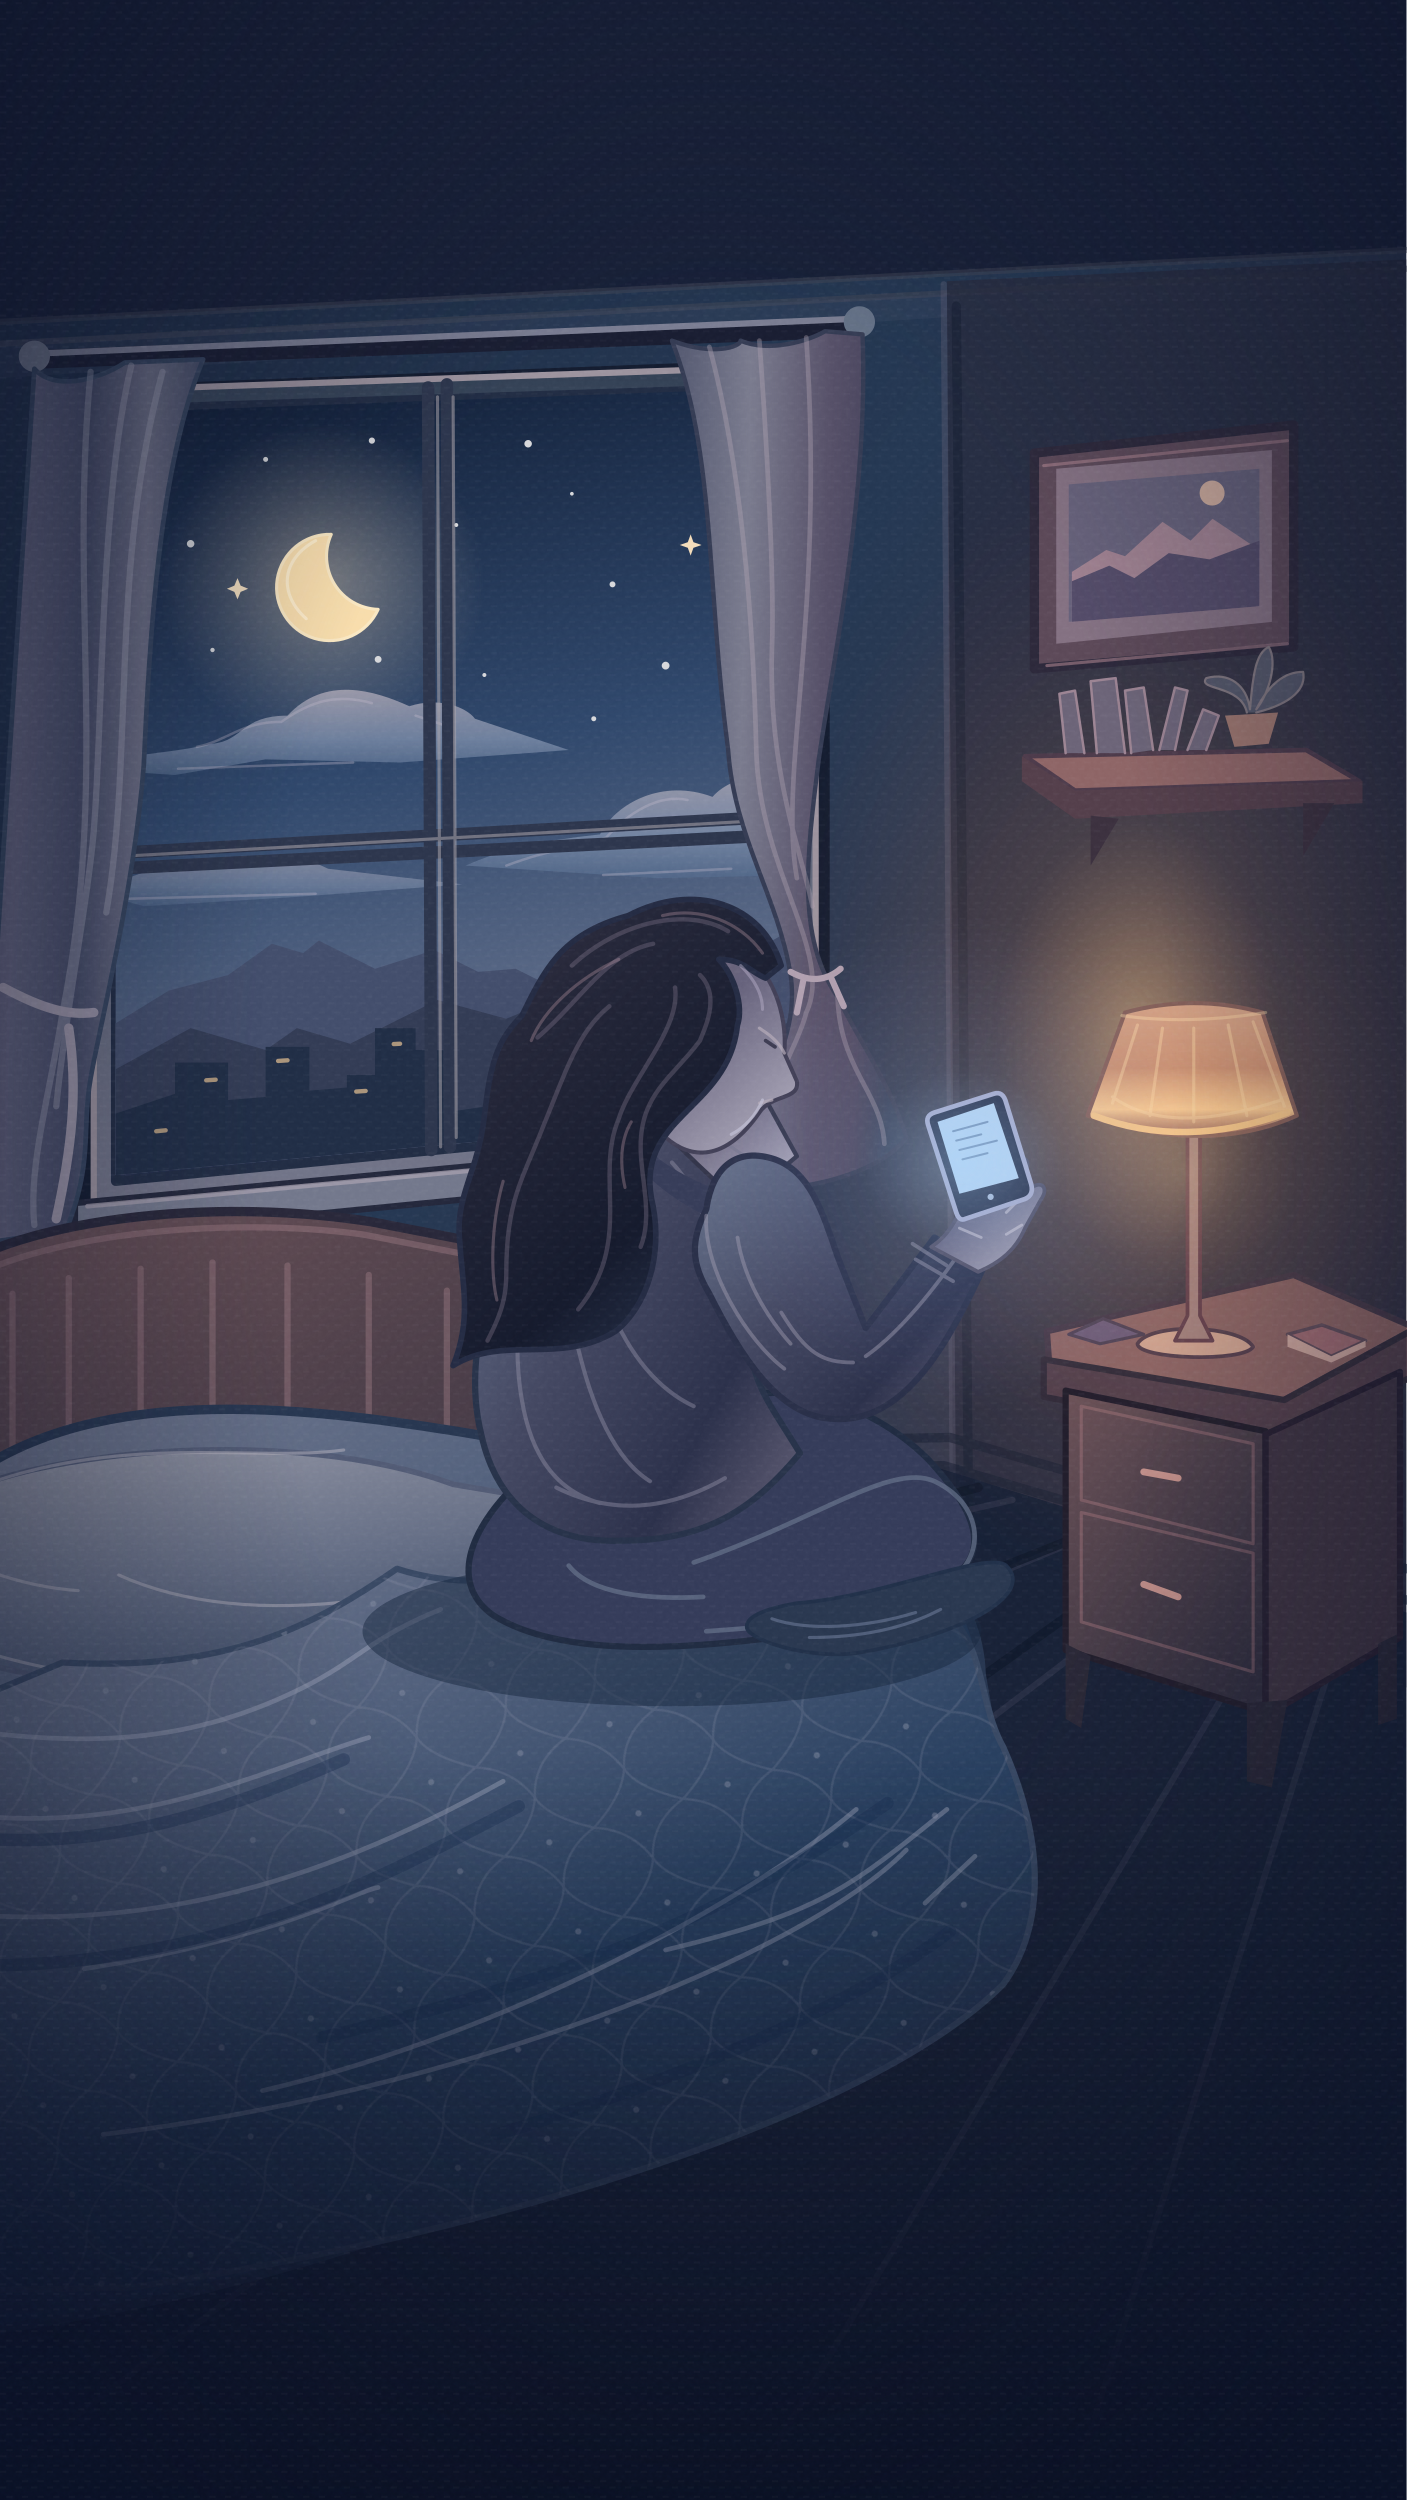
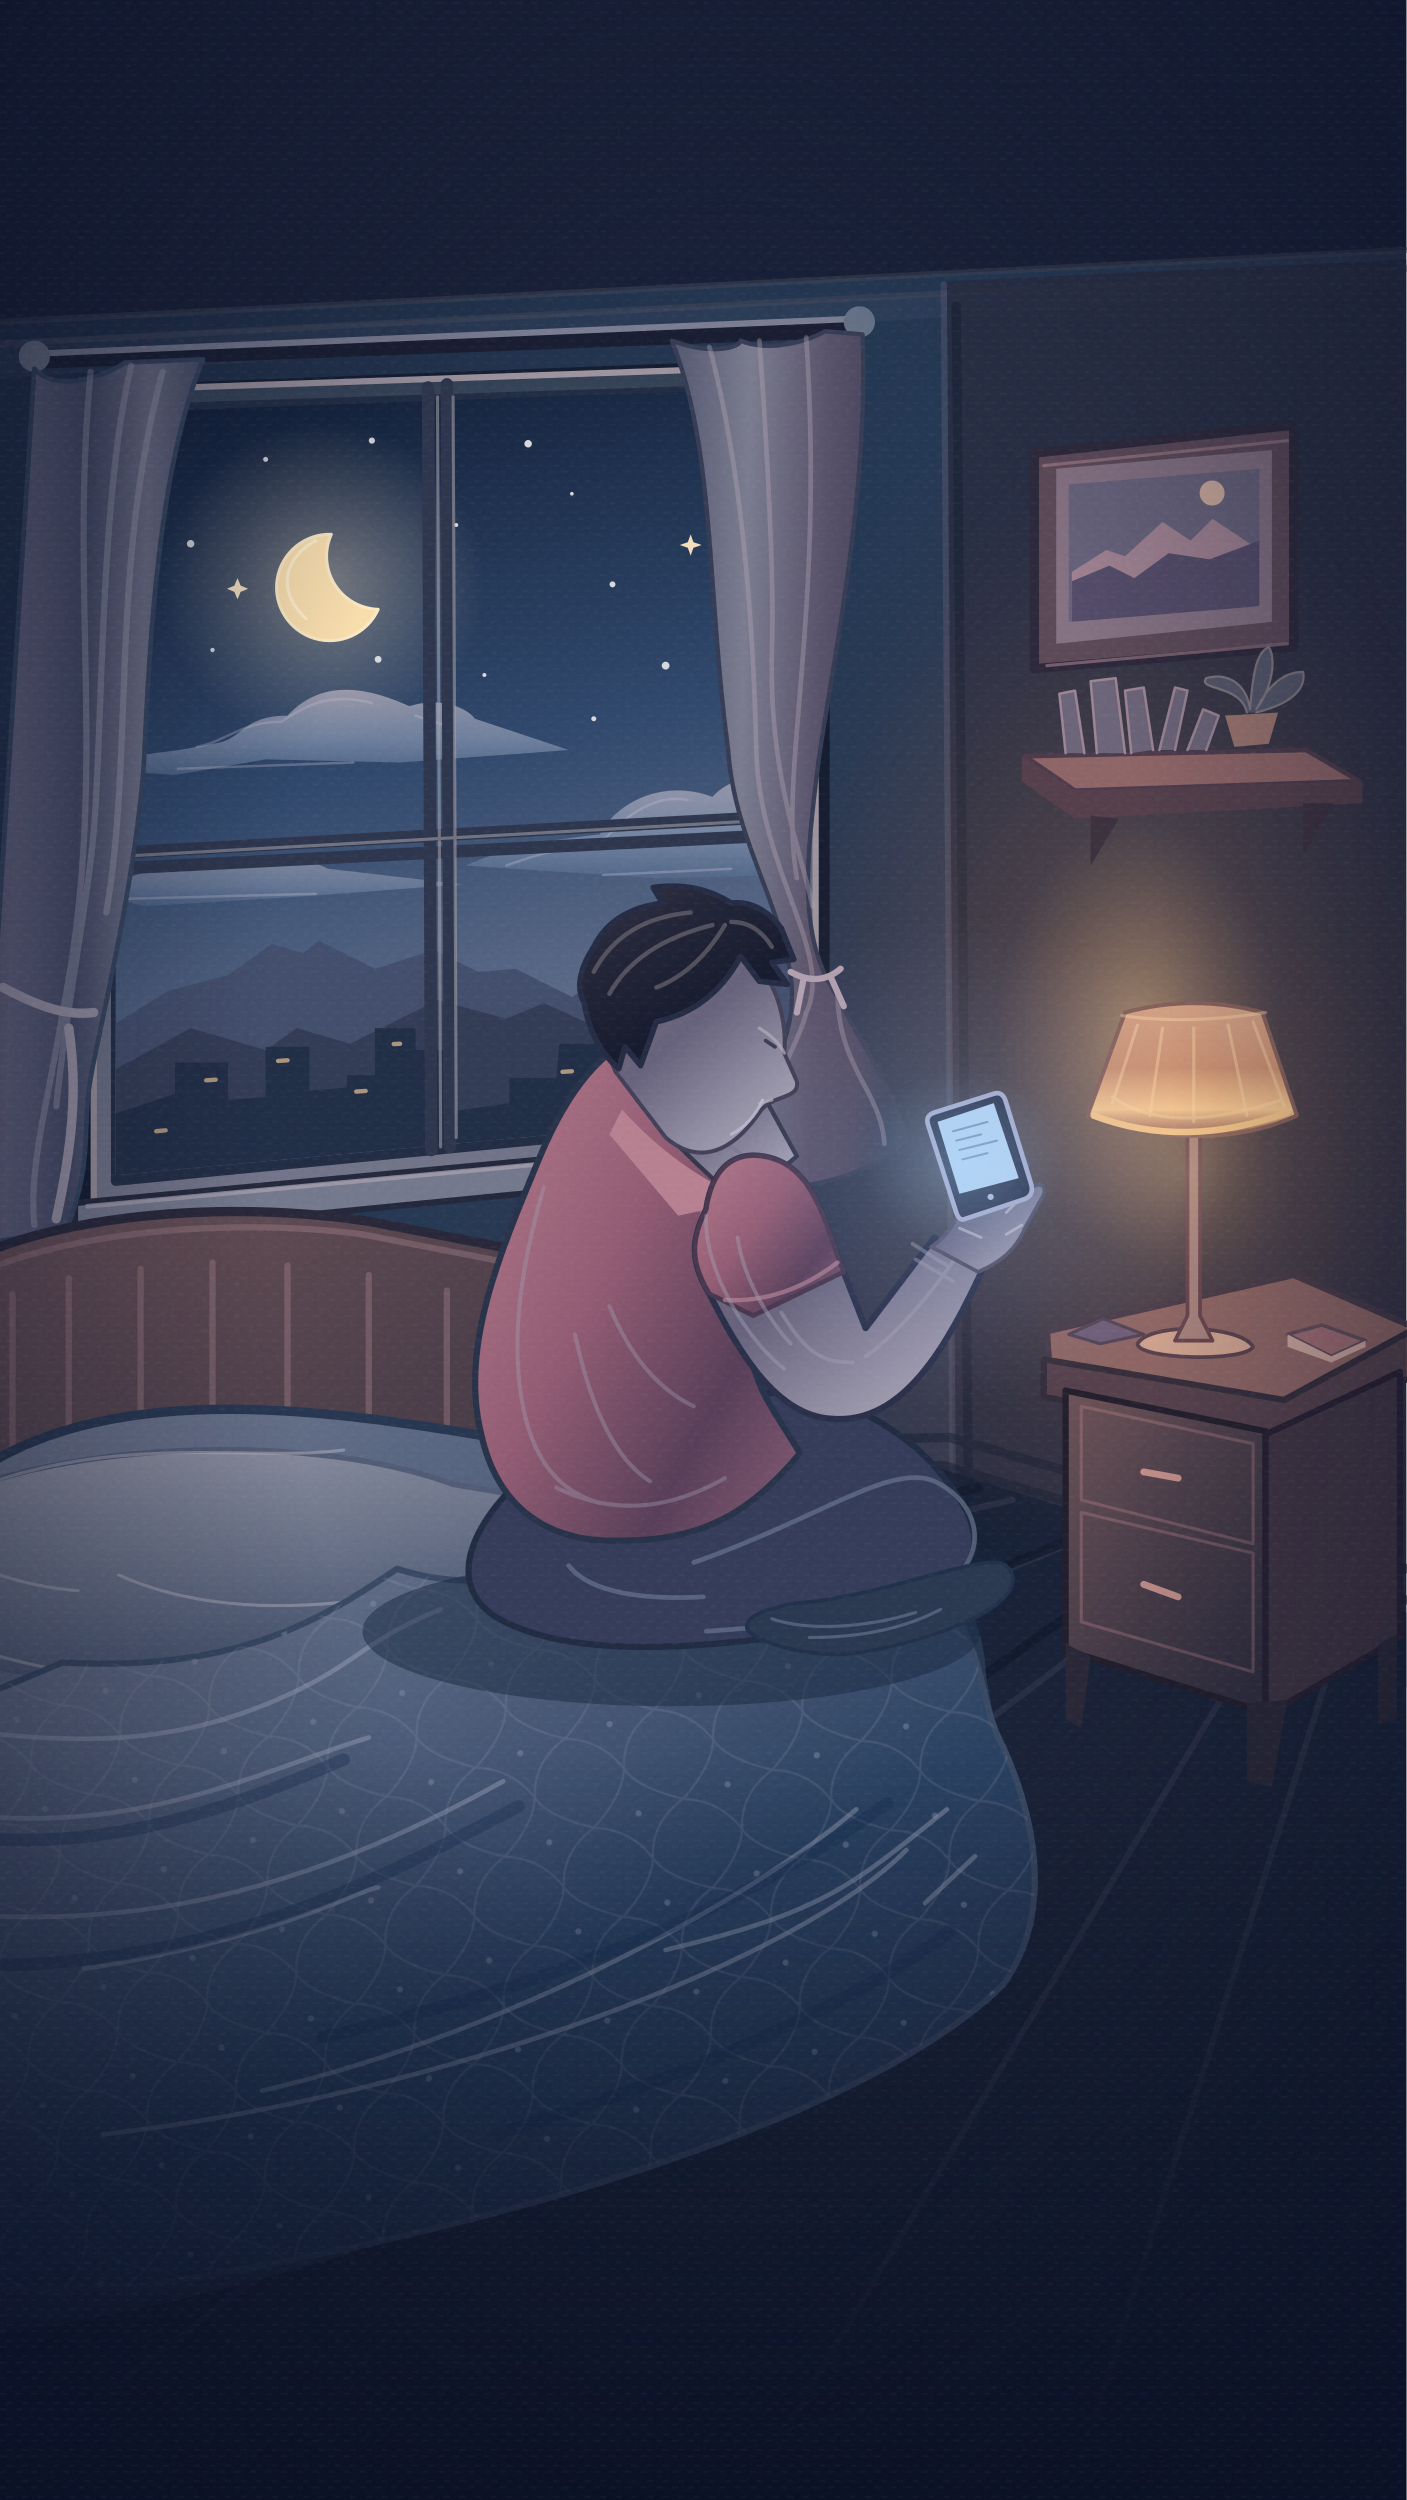
<svg xmlns="http://www.w3.org/2000/svg" viewBox="0 0 450 800">
  <defs>
    <linearGradient id="wall" x2="0.76" y2="1">
      <stop stop-color="#1c2941" />
      <stop offset=".43" stop-color="#243752" />
      <stop offset=".83" stop-color="#3c3848" />
      <stop offset="1" stop-color="#263146" />
    </linearGradient>
    <linearGradient id="night" x2=".2" y2="1">
      <stop stop-color="#0e1a31" />
      <stop offset=".55" stop-color="#2f476b" />
      <stop offset="1" stop-color="#6c7690" />
    </linearGradient>
    <linearGradient id="pane" x2="0" y2="1">
      <stop stop-color="#303e52" />
      <stop offset=".2" stop-color="#4e5a6e" />
      <stop offset="1" stop-color="#727488" />
    </linearGradient>
    <linearGradient id="cloud" x2="0" y2="1">
      <stop stop-color="#b4adba" />
      <stop offset=".58" stop-color="#8191ad" />
      <stop offset="1" stop-color="#52698b" />
    </linearGradient>
    <linearGradient id="curtain" x2="1" y2=".1">
      <stop stop-color="#4e516d" />
      <stop offset=".21" stop-color="#60617b" />
      <stop offset=".49" stop-color="#424863" />
      <stop offset=".76" stop-color="#6b6d83" />
      <stop offset="1" stop-color="#434b64" />
    </linearGradient>
    <linearGradient id="curtain2" x2="1" y2=".1">
      <stop stop-color="#51566e" />
      <stop offset=".34" stop-color="#797a8d" />
      <stop offset=".68" stop-color="#554f67" />
      <stop offset=".86" stop-color="#48445d" />
      <stop offset="1" stop-color="#303c55" />
    </linearGradient>
    <linearGradient id="duvet" x2=".75" y2="1">
      <stop stop-color="#73798f" />
      <stop offset=".33" stop-color="#505f7b" />
      <stop offset=".63" stop-color="#283f5f" />
      <stop offset="1" stop-color="#263550" />
    </linearGradient>
    <linearGradient id="pillow" x2=".4" y2="1">
      <stop stop-color="#9496a4" />
      <stop offset=".58" stop-color="#666f86" />
      <stop offset="1" stop-color="#414f6a" />
    </linearGradient>
    <linearGradient id="wood" x2=".8" y2="1">
      <stop stop-color="#6b5157" />
      <stop offset=".4" stop-color="#4f404a" />
      <stop offset="1" stop-color="#302d3d" />
    </linearGradient>
    <linearGradient id="sweater" x2="1" y2=".82">
-       <stop stop-color="#68748e" />
-       <stop offset=".46" stop-color="#434761" />
-       <stop offset=".8" stop-color="#2b304a" />
-       <stop offset="1" stop-color="#53526a" />
+       <stop stop-color="#b3798a" />
+       <stop offset=".46" stop-color="#915b72" />
+       <stop offset=".8" stop-color="#573d57" />
+       <stop offset="1" stop-color="#77516b" />
    </linearGradient>
    <linearGradient id="hair" x2=".69" y2="1">
      <stop stop-color="#393343" />
      <stop offset=".29" stop-color="#242638" />
      <stop offset=".74" stop-color="#151a2c" />
      <stop offset="1" stop-color="#263048" />
    </linearGradient>
    <linearGradient id="skin" x2=".78" y2="1">
      <stop stop-color="#796874" />
      <stop offset=".49" stop-color="#65617b" />
      <stop offset="1" stop-color="#a9a5b7" />
    </linearGradient>
    <linearGradient id="lamp" x2="0" y2="1">
      <stop stop-color="#d1a186" />
      <stop offset=".49" stop-color="#c78e70" />
      <stop offset=".8" stop-color="#f6c890" />
      <stop offset="1" stop-color="#8e5d58" />
    </linearGradient>
    <linearGradient id="bottom" x2="0" y2="1">
      <stop stop-color="#0a1223" stop-opacity="0" />
      <stop offset=".65" stop-color="#0a1124" stop-opacity=".6" />
      <stop offset="1" stop-color="#090f21" />
    </linearGradient>
    <radialGradient id="glow">
      <stop stop-color="#f8c689" stop-opacity=".56" />
      <stop offset=".39" stop-color="#d49167" stop-opacity=".17" />
      <stop offset="1" stop-color="#af6653" stop-opacity="0" />
    </radialGradient>
    <radialGradient id="moonAura">
      <stop stop-color="#ffe9c8" stop-opacity=".40" />
      <stop offset="1" stop-color="#e7d3bd" stop-opacity="0" />
    </radialGradient>
    <radialGradient id="phoneGlow">
      <stop stop-color="#a6d6ff" stop-opacity=".4" />
      <stop offset=".38" stop-color="#99c8ff" stop-opacity=".12" />
      <stop offset="1" stop-color="#b4b8ff" stop-opacity="0" />
    </radialGradient>
    <radialGradient id="vignette" cx=".51" cy=".45" r=".68">
      <stop offset=".48" stop-color="#101426" stop-opacity="0" />
      <stop offset="1" stop-color="#0b1126" stop-opacity=".65" />
    </radialGradient>
    <pattern id="paper" width="5" height="5" patternUnits="userSpaceOnUse">
      <path d="M0 1h2m0 3h2m2-2h2" stroke="#d3cce0" stroke-opacity=".16" stroke-width=".45" />
    </pattern>
    <pattern id="quilt" width="30" height="30" patternUnits="userSpaceOnUse" patternTransform="rotate(-18)">
      <path d="M15 0Q17 7 30 15Q18 19 15 30Q11 19 0 15Q12 8 15 0Z" fill="none" stroke="#acabc0" stroke-opacity=".31" stroke-width=".75" />
      <circle cx="15" cy="15" r="1" fill="#828aa0" />
    </pattern>
    <filter id="grain" x="0" y="0" width="100%" height="100%">
      <feTurbulence type="fractalNoise" baseFrequency=".68" numOctaves="3" seed="47" stitchTiles="stitch" />
      <feColorMatrix type="saturate" values="0" />
    </filter>
    <clipPath id="window">
      <path d="M37 132L253 124V356L37 376Z" />
    </clipPath>
  </defs>
  <g fill="none" stroke-linecap="round" stroke-linejoin="round">
    <path fill="url(#wall)" d="M0 0h450v800H0z" />
    <path fill="#171f36" d="M0 0h450v80L0 103Z" />
    <path d="M0 103L450 80M0 110L450 86" stroke="#424756" stroke-opacity=".47" stroke-width="2" />
    <path fill="#59607a" opacity=".14" d="M0 109L450 87v5L0 121Z" />
    <path fill="#272a3e" opacity=".78" d="M303 90L305 492l145 48V83Z" />
    <path d="M302 91l3 402" stroke="#636075" stroke-opacity=".36" stroke-width="2" />
    <path d="M306 98l4 391M0 465l304-5l146 42M0 476l302-7 148 43" stroke="#171f33" stroke-opacity=".58" stroke-width="3" />
    <path fill="#131d33" opacity=".85" d="M0 477l301-7 149 46v284H0Z" />
    <path d="M-40 562l364-82M-14 642l366-152M6 787l374-285M238 800l171-287M342 800l86-274" stroke="#656079" stroke-opacity=".19" stroke-width="2" />
    <path d="M0 552l313-76M0 629l342-136M0 761l367-262" stroke="#0f1829" stroke-width="3" opacity=".75" />
    <path d="M29 127l233-9v248L28 390Z" fill="#171d30" stroke="#141c2f" stroke-width="7" />
    <path d="M30 125l231-8v249L30 386Z" fill="url(#pane)" stroke="#9b929d" stroke-width="2" />
    <path d="M37 131l216-7v233L37 378Z" fill="#232e49" stroke="#212c43" stroke-width="3" />
    <g clip-path="url(#window)">
      <path d="M27 119h231v260H27z" fill="url(#night)" />
      <circle cx="103" cy="187" r="52" fill="url(#moonAura)" />
      <path d="M106 171a17 17 0 1 0 15 24 17 17 0 0 1-15-24Z" fill="#f7dcab" stroke="#f9e7c2" stroke-width="1" />
      <path d="M101 173c-11 6-12 17-3 25" stroke="#fff0d3" stroke-opacity=".75" />
      <g fill="#d6d7da">
        <circle cx="49" cy="151" r=".7" />
        <circle cx="61" cy="174" r="1.2" />
        <circle cx="68" cy="208" r=".7" />
        <circle cx="85" cy="147" r=".8" />
        <circle cx="119" cy="141" r="1" />
        <circle cx="121" cy="211" r="1.1" />
        <circle cx="146" cy="168" r=".65" />
        <circle cx="169" cy="142" r="1.2" />
        <circle cx="183" cy="158" r=".6" />
        <circle cx="196" cy="187" r=".95" />
        <circle cx="225" cy="151" r=".75" />
        <circle cx="242" cy="185" r="1.1" />
        <circle cx="155" cy="216" r=".65" />
        <circle cx="137" cy="247" r=".75" />
        <circle cx="190" cy="230" r=".8" />
        <circle cx="213" cy="213" r="1.25" />
        <path d="M76 185l1 2.4 2.4 1-2.4 1-1 2.4-1-2.4-2.4-1 2.4-1Z" fill="#f4dfbf" />
        <path d="M221 171l.9 2.5 2.6.9-2.6.9-.9 2.5-.9-2.5-2.6-.9 2.6-.9Z" fill="#f3dcba" />
      </g>
      <g fill="url(#cloud)" opacity=".75">
        <path d="M26 246c12-5 24-4 42-8 10-1 9-9 24-9 12-13 28-8 39-3 9-3 18 0 21 4l30 10-54 4-43-1-29 5Z" />
        <path d="M149 277c11-5 24-8 43-10 5-10 20-18 36-12 7-8 23-9 31-3v28l-49 1Z" />
        <path d="M28 285c19-5 32-14 48-8 4-4 17-5 29 1l43 5-53 4-49 3Z" opacity=".75" />
      </g>
      <g stroke="#c4bbcc" stroke-opacity=".34" stroke-width=".8">
        <path d="M63 239c10-2 14-8 27-8 10-7 18-9 29-6m14 4 12 4M162 277c16-6 21-5 32-9 7-8 17-14 26-12" />
        <path d="M57 246l56-2m80 36 41-2M26 288l75-2" />
      </g>
      <path d="M28 333l26-16 19-5 14-10 10 3 5-4 18 9 19-6 14 7 12-1 18 9 16-10 20-3 12 4 25-14v90H28Z" fill="#424d6b" />
      <path d="M30 346l31-17 24 7 10-7 17 5 28-14 22 6 12-5 20 9 16-2 17 9 31-12v65H30Z" fill="#323b54" />
      <path d="M35 357l21-7v-10h17v12l12-1v-16h14v14l12-1v-4h9v-15h13v7h9v20l21-3v-8h15l1-11h22v6l12 6 7-3 32-4v24L35 381Z" fill="#202d45" />
      <path d="M50 362l3-.3m13-16 3-.2m20-6 3-.2m22 10 3-.2m9-15 2-.1m52 9 3-.2m5 3 2-.2m6-7 3-.2m22 8 2-.2m16 4 3-.3" stroke="#e2be90" stroke-width="1.4" stroke-opacity=".71" />
    </g>
    <path d="M137 124l1 244m5-245 1 244M36 273l219-12m-219 17 218-11" stroke="#2c354c" stroke-width="4" />
    <path d="M140 127l1 240m4-240 1 237M39 274l215-12" stroke="#a6a1a8" stroke-opacity=".56" />
    <path d="M24 385l246-23-1 10L24 396Z" fill="#72778b" stroke="#23273b" stroke-width="2" />
    <path d="M28 386l236-22" stroke="#a6a0ae" stroke-opacity=".74" stroke-width="1.5" />
    <path d="M12 115l262-10" stroke="#191d31" stroke-width="6" />
    <path d="M15 113l259-11" stroke="#797c91" stroke-width="2" />
    <circle cx="11" cy="114" r="5" fill="#6b7386" />
    <circle cx="275" cy="103" r="5" fill="#637085" />
    <path d="M11 118c6 7 20 4 29-2l25-1C51 149 48 202 46 245c-3 39-14 83-17 100s1 27-8 49l-28 4Z" fill="url(#curtain)" stroke="#34435d" stroke-width="1.5" />
    <path d="M29 119C22 193 35 249 20 324c-4 26-11 49-9 68m31-275c-10 42-9 112-12 149-2 23-9 58-12 88m34-235c-17 64-9 121-18 173" stroke="#afb0bf" stroke-opacity=".35" stroke-width="2" />
    <path d="M22 329c3 20 1 38-4 61m12-66c-8 1-16-1-29-8" stroke="#9791a3" stroke-width="3" />
    <path d="M215 109c13 5 22 2 22 0 9 4 22 0 27-3l12 1c2 50-9 102-14 136-4 32-7 57 6 76 8 16 17 28 22 45-10 14-45 20-57 14 10-31 23-44 20-66-4-25-18-44-20-72-7-53-4-95-18-131Z" fill="url(#curtain2)" stroke="#343b53" stroke-width="1.4" />
    <path d="M227 111c10 37 14 85 15 129 1 39 25 65 16 84-2 9-16 34-20 48m5-263c2 27 5 77 4 99-1 40 9 63 13 82m-2-182c6 90-9 139-3 173m13 36c0 25 14 32 15 49" stroke="#b4a7b4" stroke-opacity=".36" stroke-width="1.5" />
    <path d="M253 311q9 5 16-1m-12 4-2 10m11-11 4 9" stroke="#b0a0b0" stroke-width="2" />
    <ellipse cx="364" cy="332" rx="116" ry="178" fill="url(#glow)" />
    <path d="M331 145l83-9v71l-83 7Z" fill="#5b4857" stroke="#2c283a" stroke-width="3" />
    <path d="M338 150l69-6v55l-69 7Z" fill="#837081" />
    <path d="M342 155l61-5v43l-61 6Z" fill="#66617a" />
    <path d="M343 183l11-7 6 2 12-11 9 6 7-7 15 10v18l-60 5Z" fill="#9f8190" />
    <path d="M343 186l12-5 8 4 11-8 13 2 16-6v21l-60 5Z" fill="#534b68" />
    <path d="M385 155a4 4 0 1 0 .1-.1" fill="#cfac9d" />
    <path d="M334 149l78-8m-77 72 77-7" stroke="#ae8690" stroke-opacity=".55" />
    <path d="M328 242l90-2 17 10-91 3Z" fill="#8d6465" stroke="#4c3a4a" stroke-width="1.5" />
    <path d="M344 253l92-3v7l-92 5-17-12v-8Z" fill="#533e4a" />
    <path d="M349 261v16l9-15m59-5v17l10-17" fill="#3b303e" />
    <path d="M341 241l-2-19 5-1 3 20m4 0-2-23 8-1 3 24m2 0-2-20 6-1 3 20m2 0 5-20 4 1-4 19m4 0 5-13 5 2-4 11" fill="#6b6377" stroke="#9b8392" stroke-width=".8" />
    <path d="M395 239l-3-10 17-1-3 10Z" fill="#9b746d" />
    <path d="M399 228c-2-9-16-7-13-11 7-2 13 2 14 10 1-12 2-18 6-20 3 5 0 15-4 20 4-8 9-12 15-12 1 5-3 10-15 13" fill="#535668" stroke="#80767e" stroke-width=".7" />
    <path d="M335 426l79-18 39 17-44 24-73-9Z" fill="#896262" stroke="#423645" stroke-width="2" />
    <path d="M334 435l77 13 44-24v15l-45 22-76-14Z" fill="#513e4a" stroke="#312b39" stroke-width="2" />
    <path d="M341 445l64 13v90l-64-20Z" fill="url(#wood)" stroke="#211d2b" stroke-width="2" />
    <path d="M405 459l43-20v85l-43 25Z" fill="#3e3341" stroke="#261f30" stroke-width="2" />
    <path d="M346 450l55 12v32l-55-14Zm0 34 55 13v38l-55-16Z" stroke="#ab7880" stroke-opacity=".4" />
    <path d="M366 471l11 2m-11 34 11 4" stroke="#c18e88" stroke-width="2.2" />
    <path d="M341 526v24l5 3 3-23m50 15v25l8 2 5-28m29-18v26l6-2v-27" fill="#292736" />
    <path d="M364 430c0 5 34 6 37 1-4-7-33-8-37-1Z" fill="#cca18e" stroke="#513d4b" stroke-width="1.2" />
    <path d="M376 429h12l-4-8v-73h-4v73Z" fill="#a07f7c" stroke="#613e4b" stroke-width="1.2" />
    <path d="M360 324q22-6 44 0l11 33q-29 13-67 0Z" fill="url(#lamp)" stroke="#805c57" stroke-width="1.3" />
    <path d="M359 325q21 3 46-1m-49 27q18 13 54 1m-46-24-8 25m16-24-4 28m14-28v30m11-31 6 29m2-30 10 27" stroke="#ffe0ab" stroke-opacity=".38" stroke-width="1" />
    <path d="M350 357q29 11 62-1" stroke="#f5c789" stroke-width="2.1" />
    <path d="M412 427l11-3 14 5-11 5Z" fill="#9b6870" stroke="#5c4957" stroke-width="1.1" />
    <path d="M412 427v4l14 5 11-5v-2l-11 5Z" fill="#caa49c" />
    <path d="M342 427l10 3 14-3-13-5Z" fill="#695975" stroke="#4c4053" />
    <ellipse cx="379" cy="375" rx="92" ry="92" fill="url(#glow)" opacity=".45" />
    <path d="M-24 413c20-21 86-31 143-22l103 20q19 5 17 21l-2 147L-18 563Z" fill="url(#wood)" stroke="#282739" stroke-width="3" />
    <path d="M-15 412c26-17 86-23 131-17l108 21m-220-2v116m18-121v125m23-128v134m23-136v137m24-136v139m26-136v141m25-136v141m24-137v143m25-137v143m24-139v141" stroke="#ad8990" stroke-opacity=".34" stroke-width="2" />
    <path d="M-20 481C20 442 90 449 146 458s101 26 143 39q24 12 25 39l13 75C222 688 92 737-31 749Z" fill="url(#duvet)" stroke="#273650" stroke-width="3" />
    <path d="M-17 480c28-16 111-24 162-5l24 4-32 51c-40 25-108 12-159-2Z" fill="url(#pillow)" stroke="#515a74" stroke-width="1.8" />
    <path d="M-10 477c48-19 91-9 120-13m-123 62c40 14 91 17 129 6m-78-28q31 14 78 8m-119-9q14 5 28 6" stroke="#bbb8c2" stroke-opacity=".46" />
    <path d="M20 532c53 3 81-12 107-30 37 12 63-9 100 0 38 9 35 12 70 11 19 8 15 30 24 46 13 29 14 57 0 76-42 42-163 80-279 97l-53 1-17-181Z" fill="url(#duvet)" stroke="#384863" stroke-width="2" />
    <path d="M20 532c53 3 81-12 107-30 37 12 63-9 100 0 38 9 35 12 70 11 19 8 15 30 24 46 13 29 14 57 0 76-42 42-163 80-279 97l-53 1-17-181Z" fill="url(#quilt)" opacity=".47" />
    <path d="M-22 552c50 8 84 6 121-13 17-9 20-15 42-24m-164 64c63 11 105-12 141-23m-137 56c64 6 117-7 180-42m-134 60c63-10 87-25 94-26m-37 65c78-18 156-61 190-90m-61 45c50-12 59-20 90-45m-7 30 16-15m-279 89c112-13 224-57 257-91" stroke="#a7acc0" stroke-opacity=".41" stroke-width="1.5" />
    <path d="M-10 588c42 4 79-7 120-25m-118 66c82 0 133-30 174-51m-63 74c95-22 143-48 181-75m-125 106c61-18 115-42 145-65" stroke="#182d50" stroke-opacity=".37" stroke-width="4" />
    <ellipse cx="215" cy="522" rx="99" ry="24" fill="#18273f" opacity=".51" />
    <path d="M165 475c19-19 41-25 67-27 24-7 49 3 65 19 13 14 20 27 10 36-17 14-36 18-59 21-32 4-69 6-90-7-13-9-10-25 7-42Z" fill="#343b59" stroke="#202b41" stroke-width="2" />
    <path d="M222 500c40-14 63-32 77-26 17 8 17 27 1 34-17 8-43 12-74 14m-1-11c-18 1-36-1-43-10" stroke="#69758e" stroke-opacity=".65" stroke-width="1.5" />
    <path d="M255 513c28-2 61-17 67-12 10 10-17 23-48 28-15 2-34-4-35-8q-1-5 16-8Z" fill="#29374f" stroke="#213049" stroke-width="1.2" />
    <path d="M247 518c11 4 30 3 46-2m-34 8q25 0 42-9" stroke="#606e8b" stroke-opacity=".7" />
    <path d="M201 333c-13 7-22 22-29 39-12 29-25 59-18 87 5 23 21 35 45 34 27 0 42-10 57-28-11-18-18-25-15-44l8-32c0-28-14-48-32-54Z" fill="url(#sweater)" stroke="#273249" stroke-width="2" />
    <path d="M174 380c-6 21-11 45-7 68 3 18 11 29 25 33m-8-54q8 37 24 47m-13-56q10 24 27 32m-44 26q26 13 54-3m-17-101q14 15 14 43" stroke="#9f9db2" stroke-opacity=".38" stroke-width="1.3" />
    <path d="M204 352q13 16 33 33l18-15-11-20-12 1-8-16-20 5Z" fill="url(#skin)" stroke="#33354a" stroke-width="1.4" />
    <path d="M210 347q16 16 35 27" stroke="#75768c" stroke-opacity=".7" />
-     <path d="M200 356c6 17 23 22 42 30l11-10-12 19c-16-5-34-14-44-32Z" fill="#363c58" />
-     <path d="M226 387c2-14 10-20 22-16 11 4 15 16 20 31l9 23 22-29 16 9c-12 26-26 51-49 49-17-1-29-20-39-40-6-10-6-17-1-27Z" fill="url(#sweater)" stroke="#292f48" stroke-width="2" />
+     <path d="M199 355q17 19 40 29l13-11-4 14-11 9-6-10-14 3-22-26Z" fill="#b67f90" />
+     <path d="M226 387c2-14 10-20 22-16 11 4 15 16 20 31l9 23 22-29 16 9c-12 26-26 51-49 49-17-1-29-20-39-40-6-10-6-17-1-27Z" fill="url(#skin)" stroke="#292f48" stroke-width="2" />
+     <path d="M226 387c2-14 10-20 22-16 11 4 15 16 20 31l2 5-29 14-14-7c-6-10-6-17-1-27Z" fill="url(#sweater)" stroke="#47364d" stroke-width="1.5" />
+     <path d="M232 416q19 1 36-12" fill="none" stroke="#c08c9e" stroke-opacity=".58" stroke-width="1.4" />
    <path d="M226 389c-1 17 13 40 25 49m-15-42c2 13 9 25 17 34m-3-10c8 13 13 16 23 16m4-2q13-9 30-33m-4 4-11-7m13 12-12-7" stroke="#a09db1" stroke-opacity=".45" stroke-width="1.2" />
    <path d="M298 399c6-4 8-9 11-15l3-12c1-3 4-3 5 1l-1 9 9-10c3-3 5 0 3 3l-4 10 5-4c4-4 7-1 4 3l-5 9c-3 7-8 11-15 14Z" fill="url(#skin)" stroke="#514d63" stroke-width="1.2" />
    <path d="M307 393l7 3m4-12 3-3m1 7 5-5m-5 12 5-3" stroke="#d2cad4" stroke-opacity=".56" stroke-width=".9" />
    <path d="M306 388l-9-28q-1-3 2-4l19-6q3-1 4 3l8 26q1 4-3 5l-18 6q-2 1-3-2Z" fill="#242941" stroke="#a7a7c6" stroke-width="1.5" />
    <path d="M307 382l-7-23 18-6 8 24Z" fill="#b6d1ed" />
    <path d="M305 362l11-3m-10 6 8-2m-7 5 12-3m-11 6 8-2" stroke="#6b85a9" stroke-width=".65" opacity=".9" />
    <circle cx="317" cy="383" r="1" fill="#a9b6d0" />
    <ellipse cx="308" cy="372" rx="85" ry="79" fill="url(#phoneGlow)" />
    <path d="M198 308c-7 10-7 22-1 35l16 21c8 7 19 8 30-8 4-6 13-4 12-10l-4-9c1-13-4-27-15-34-11-7-29-7-38 5Z" fill="url(#skin)" stroke="#424057" stroke-width="1.3" />
    <path d="M243 329c3 2 6 4 8 8m-4 15-4 1" stroke="#b6acba" stroke-opacity=".68" />
    <path d="M245 333l3 2" stroke="#3d3c52" stroke-width="1.2" />
-     <path d="M201 293c21-11 43-4 49 16l-5 4c-5-2-7-6-15-6 5 5 8 15 6 21-3 28-34 29-27 58 3 16-2 32-12 40-18 11-36 1-52 11 6-15 3-25 2-41-1-14 6-21 8-39 2-17 4-24 12-32 7-14 12-26 34-32Z" fill="url(#hair)" stroke="#242b43" stroke-width="1.8" />
-     <path d="M183 309c15-14 37-19 50-11m-61 34c14-12 22-27 37-30m-14 20c-10 8-14 21-21 38-7 18-12 24-12 48 0 9-3 15-6 21m60-113c2 13-14 29-18 42-8 19 5 39-13 61m39-107c7 7 1 18 0 21-9 12-19 17-19 34 0 10 4 22 0 32" stroke="#7d7288" stroke-opacity=".37" stroke-width="1.4" />
-     <path d="M212 293c12-3 25 2 32 12m-46 2c-13 6-24 16-28 26m-9 45c-4 14-4 30-2 38m43-57c-3 5-4 12-2 21" stroke="#c29da9" stroke-opacity=".32" />
-     <path d="M237 309q7 7 7 14" stroke="#b7afc9" stroke-opacity=".46" />
+     <path d="M190 303q6-12 22-14l-3-5q14-2 25 5 9-1 16 8l4 10-7 1 5 7-9-1-6-8q-9 17-27 21l-5 14-5-6-2 7q-9-8-11-21-4-7 3-18Z" fill="url(#hair)" stroke="#242b43" stroke-width="1.8" />
+     <path d="M190 311q9-17 31-19m-26 26q9-16 33-22m4 0q-9 15-22 20m24-21q8 0 13 8" fill="none" stroke="#827984" stroke-opacity=".52" stroke-width="1.4" />
    <path d="M244 352c-2 5-6 9-10 11" stroke="#c5c4d9" stroke-opacity=".63" />
    <path d="M0 562h450v238H0Z" fill="url(#bottom)" />
    <path d="M0 0h450v800H0z" fill="url(#vignette)" />
    <path d="M0 0h450v800H0z" fill="url(#paper)" opacity=".24" />
    <path d="M0 0h450v800H0z" filter="url(#grain)" opacity=".15" style="mix-blend-mode:soft-light" />
  </g>
</svg>
